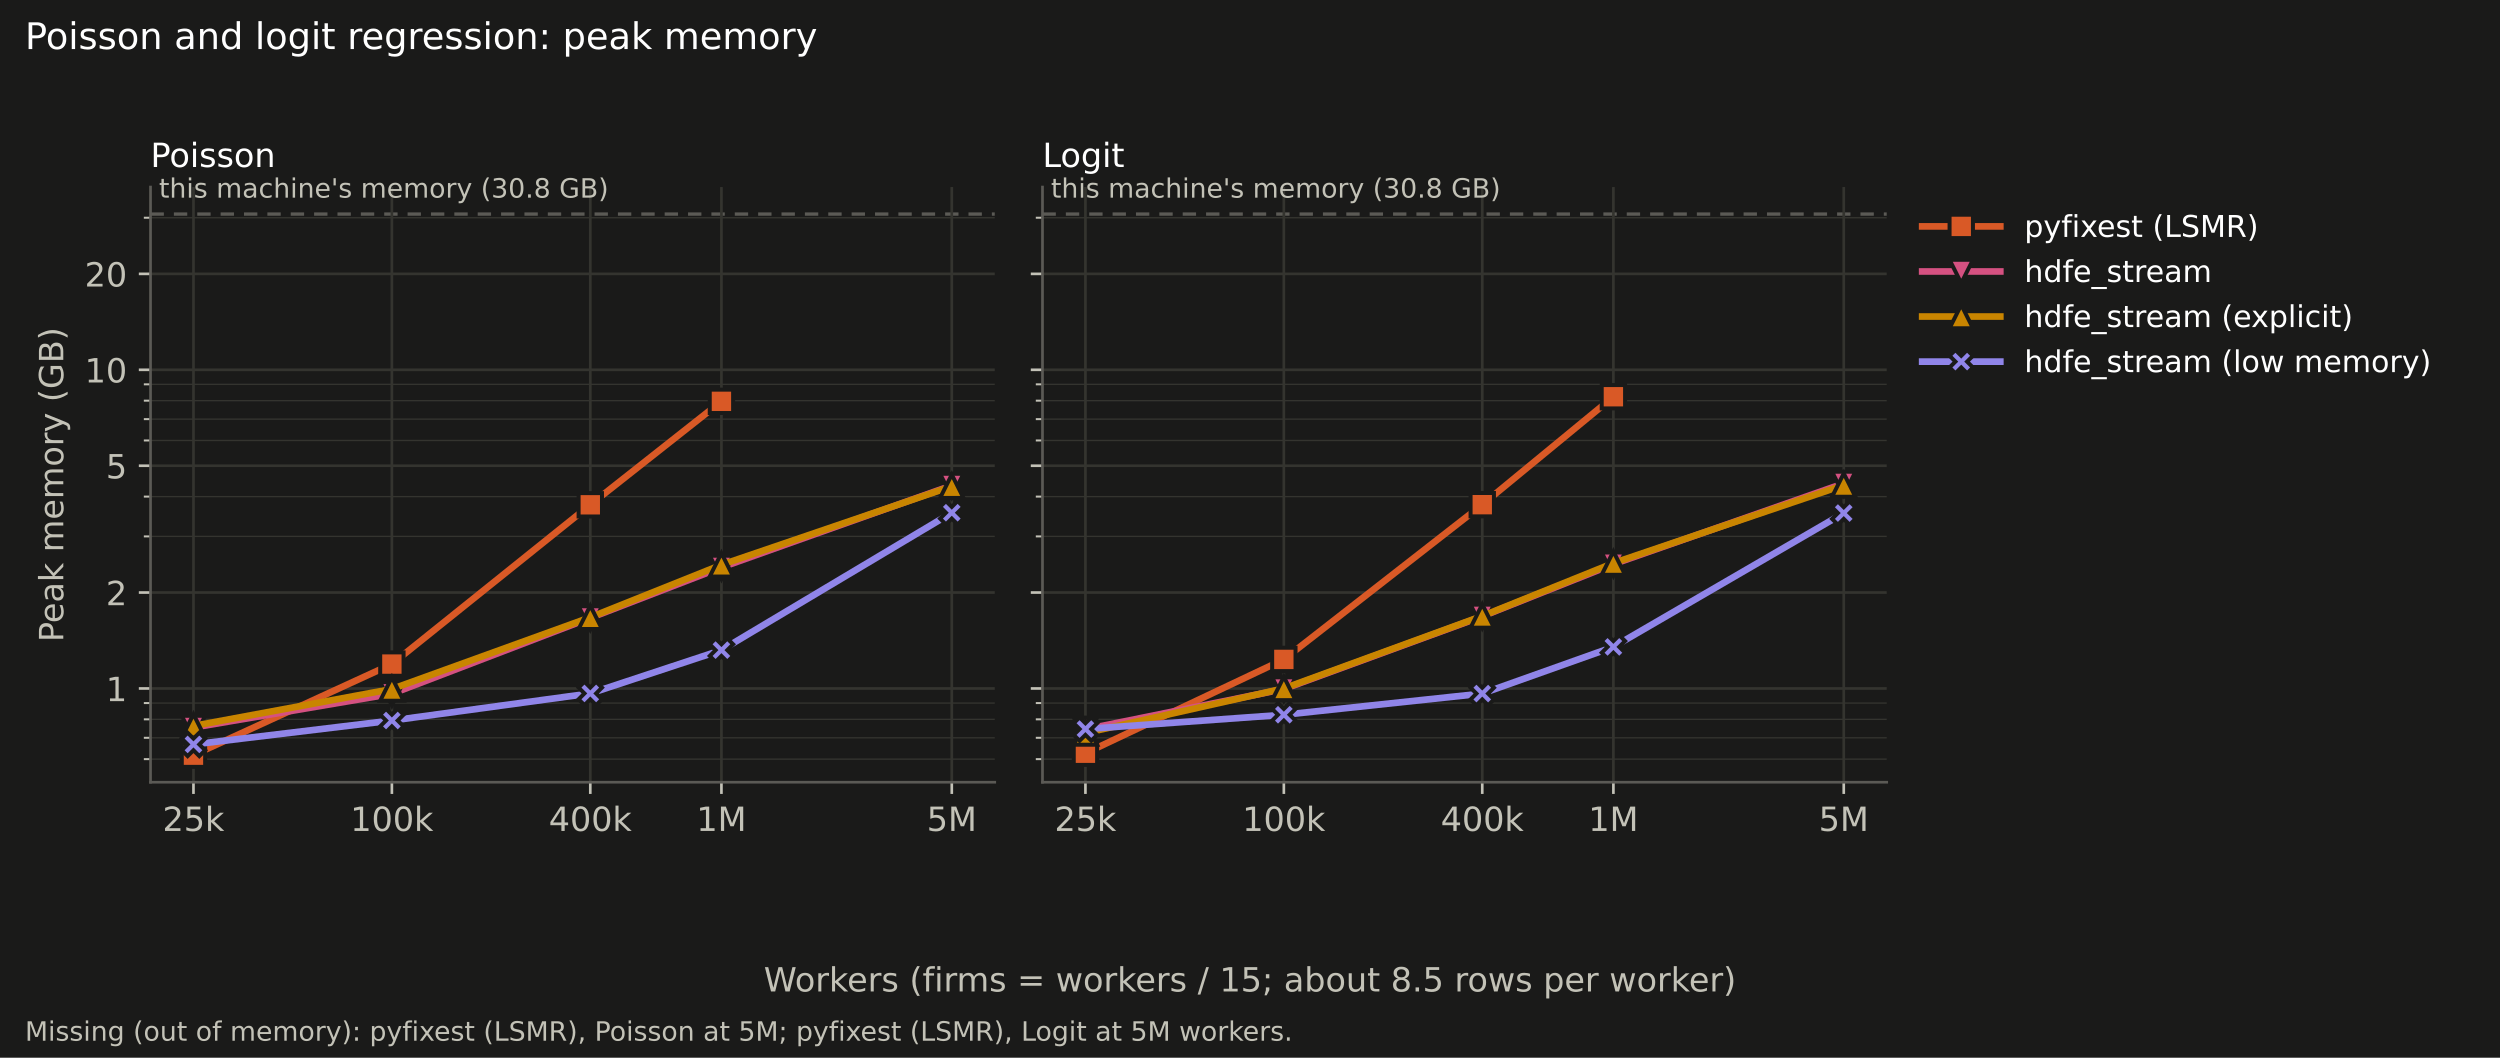
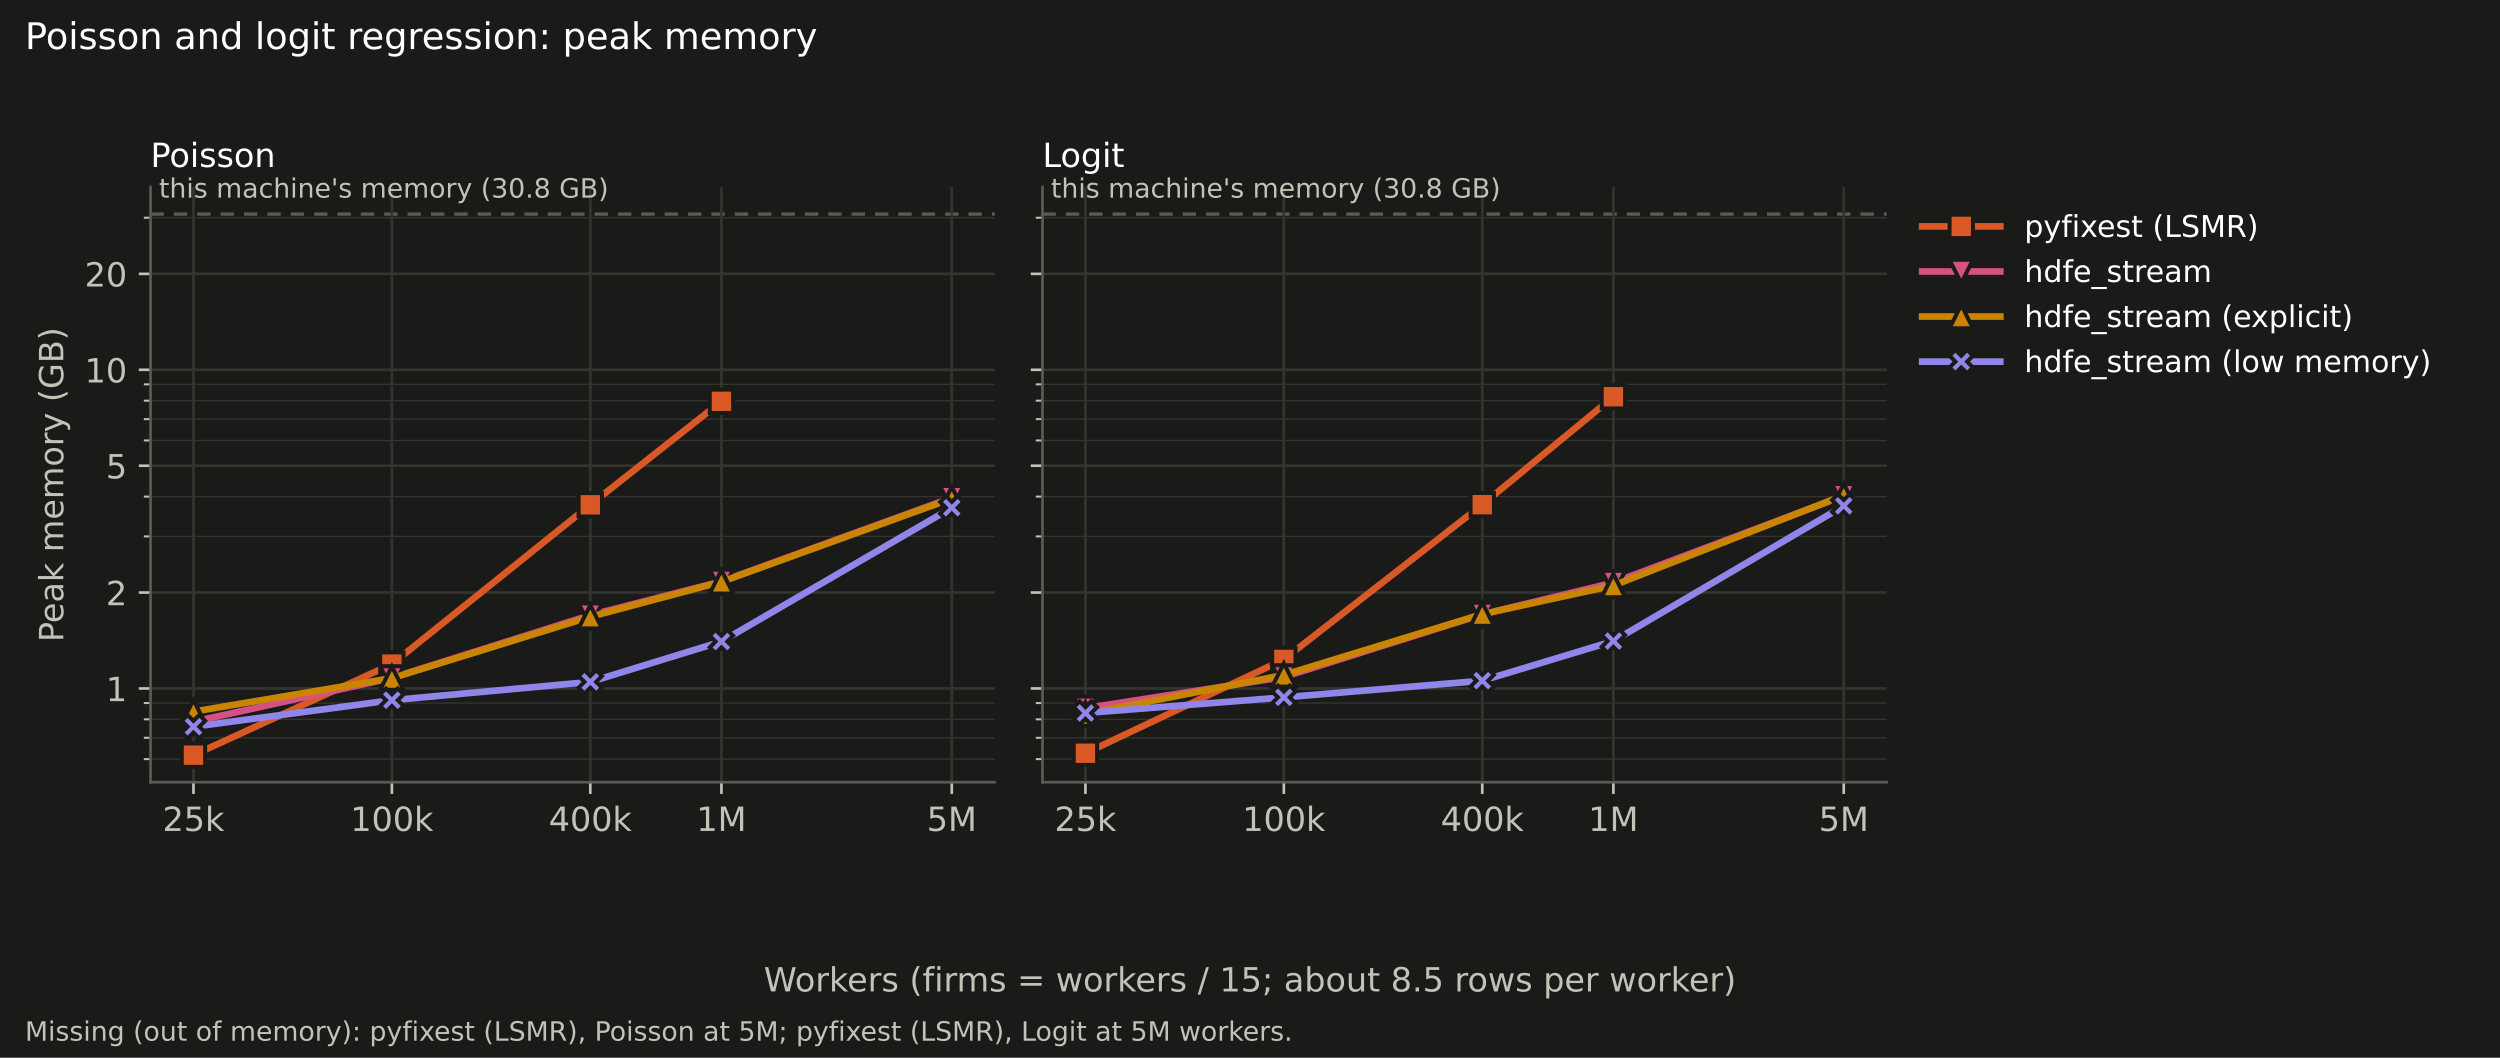
<svg xmlns="http://www.w3.org/2000/svg" xmlns:xlink="http://www.w3.org/1999/xlink" width="748.8pt" height="316.8pt" viewBox="0 0 748.8 316.8" version="1.1">
  <defs>
    <style type="text/css">*{stroke-linejoin: round; stroke-linecap: butt}</style>
  </defs>
  <g id="figure_1">
    <g id="patch_1">
      <path d="M 0 316.8  L 748.8 316.8  L 748.8 0  L 0 0  z " style="fill: #1a1a19" />
    </g>
    <g id="axes_1">
      <g id="patch_2">
        <path d="M 45.082 234.291  L 297.944 234.291  L 297.944 56.024  L 45.082 56.024  z " style="fill: #1a1a19" />
      </g>
      <g id="line2d_1">
        <path d="M 45.082 64.127  L 297.944 64.127  " clip-path="url(#p4ecc019760)" style="fill: none; stroke-dasharray: 4,3; stroke-dashoffset: 0; stroke: #5b5a55" />
      </g>
      <g id="matplotlib.axis_1">
        <g id="xtick_1">
          <g id="line2d_2">
            <path d="M 57.947 234.291  L 57.947 56.024  " clip-path="url(#p4ecc019760)" style="fill: none; stroke: #34342f; stroke-width: 0.8; stroke-linecap: square" />
          </g>
          <g id="line2d_3">
            <defs>
              <path id="m5e53d894cf" d="M 0 0  L 0 3.5  " style="stroke: #c3c2b7; stroke-width: 0.8" />
            </defs>
            <g>
              <use xlink:href="#m5e53d894cf" x="57.947" y="234.291" style="fill: #c3c2b7; stroke: #c3c2b7; stroke-width: 0.8" />
            </g>
          </g>
          <g id="text_1">
            <text style="font-size: 10px; font-family: 'DejaVu Sans', 'Bitstream Vera Sans', 'Computer Modern Sans Serif', 'Lucida Grande', 'Verdana', 'Geneva', 'Lucid', 'Arial', 'Helvetica', 'Avant Garde', sans-serif; text-anchor: middle; fill: #c3c2b7" x="57.947" y="248.89" transform="rotate(-0 57.94739 248.8897)">25k</text>
          </g>
        </g>
        <g id="xtick_2">
          <g id="line2d_4">
            <path d="M 117.376 234.291  L 117.376 56.024  " clip-path="url(#p4ecc019760)" style="fill: none; stroke: #34342f; stroke-width: 0.8; stroke-linecap: square" />
          </g>
          <g id="line2d_5">
            <g>
              <use xlink:href="#m5e53d894cf" x="117.376" y="234.291" style="fill: #c3c2b7; stroke: #c3c2b7; stroke-width: 0.8" />
            </g>
          </g>
          <g id="text_2">
            <text style="font-size: 10px; font-family: 'DejaVu Sans', 'Bitstream Vera Sans', 'Computer Modern Sans Serif', 'Lucida Grande', 'Verdana', 'Geneva', 'Lucid', 'Arial', 'Helvetica', 'Avant Garde', sans-serif; text-anchor: middle; fill: #c3c2b7" x="117.376" y="248.89" transform="rotate(-0 117.3758 248.8897)">100k</text>
          </g>
        </g>
        <g id="xtick_3">
          <g id="line2d_6">
            <path d="M 176.804 234.291  L 176.804 56.024  " clip-path="url(#p4ecc019760)" style="fill: none; stroke: #34342f; stroke-width: 0.8; stroke-linecap: square" />
          </g>
          <g id="line2d_7">
            <g>
              <use xlink:href="#m5e53d894cf" x="176.804" y="234.291" style="fill: #c3c2b7; stroke: #c3c2b7; stroke-width: 0.8" />
            </g>
          </g>
          <g id="text_3">
            <text style="font-size: 10px; font-family: 'DejaVu Sans', 'Bitstream Vera Sans', 'Computer Modern Sans Serif', 'Lucida Grande', 'Verdana', 'Geneva', 'Lucid', 'Arial', 'Helvetica', 'Avant Garde', sans-serif; text-anchor: middle; fill: #c3c2b7" x="176.804" y="248.89" transform="rotate(-0 176.8042 248.8897)">400k</text>
          </g>
        </g>
        <g id="xtick_4">
          <g id="line2d_8">
            <path d="M 216.084 234.291  L 216.084 56.024  " clip-path="url(#p4ecc019760)" style="fill: none; stroke: #34342f; stroke-width: 0.8; stroke-linecap: square" />
          </g>
          <g id="line2d_9">
            <g>
              <use xlink:href="#m5e53d894cf" x="216.084" y="234.291" style="fill: #c3c2b7; stroke: #c3c2b7; stroke-width: 0.8" />
            </g>
          </g>
          <g id="text_4">
            <text style="font-size: 10px; font-family: 'DejaVu Sans', 'Bitstream Vera Sans', 'Computer Modern Sans Serif', 'Lucida Grande', 'Verdana', 'Geneva', 'Lucid', 'Arial', 'Helvetica', 'Avant Garde', sans-serif; text-anchor: middle; fill: #c3c2b7" x="216.084" y="248.889" transform="rotate(-0 216.0842 248.889)">1M</text>
          </g>
        </g>
        <g id="xtick_5">
          <g id="line2d_10">
            <path d="M 285.078 234.291  L 285.078 56.024  " clip-path="url(#p4ecc019760)" style="fill: none; stroke: #34342f; stroke-width: 0.8; stroke-linecap: square" />
          </g>
          <g id="line2d_11">
            <g>
              <use xlink:href="#m5e53d894cf" x="285.078" y="234.291" style="fill: #c3c2b7; stroke: #c3c2b7; stroke-width: 0.8" />
            </g>
          </g>
          <g id="text_5">
            <text style="font-size: 10px; font-family: 'DejaVu Sans', 'Bitstream Vera Sans', 'Computer Modern Sans Serif', 'Lucida Grande', 'Verdana', 'Geneva', 'Lucid', 'Arial', 'Helvetica', 'Avant Garde', sans-serif; text-anchor: middle; fill: #c3c2b7" x="285.078" y="248.889" transform="rotate(-0 285.0785 248.889)">5M</text>
          </g>
        </g>
      </g>
      <g id="matplotlib.axis_2">
        <g id="ytick_1">
          <g id="line2d_12">
            <path d="M 45.082 206.205  L 297.944 206.205  " clip-path="url(#p4ecc019760)" style="fill: none; stroke: #34342f; stroke-width: 0.8; stroke-linecap: square" />
          </g>
          <g id="line2d_13">
            <defs>
              <path id="m9ad4db9a4c" d="M 0 0  L -3.5 0  " style="stroke: #c3c2b7; stroke-width: 0.8" />
            </defs>
            <g>
              <use xlink:href="#m9ad4db9a4c" x="45.082" y="206.205" style="fill: #c3c2b7; stroke: #c3c2b7; stroke-width: 0.8" />
            </g>
          </g>
          <g id="text_6">
            <text style="font-size: 10px; font-family: 'DejaVu Sans', 'Bitstream Vera Sans', 'Computer Modern Sans Serif', 'Lucida Grande', 'Verdana', 'Geneva', 'Lucid', 'Arial', 'Helvetica', 'Avant Garde', sans-serif; text-anchor: end; fill: #c3c2b7" x="38.082" y="210.004" transform="rotate(-0 38.08234 210.004)">1</text>
          </g>
        </g>
        <g id="ytick_2">
          <g id="line2d_14">
            <path d="M 45.082 177.473  L 297.944 177.473  " clip-path="url(#p4ecc019760)" style="fill: none; stroke: #34342f; stroke-width: 0.8; stroke-linecap: square" />
          </g>
          <g id="line2d_15">
            <g>
              <use xlink:href="#m9ad4db9a4c" x="45.082" y="177.473" style="fill: #c3c2b7; stroke: #c3c2b7; stroke-width: 0.8" />
            </g>
          </g>
          <g id="text_7">
            <text style="font-size: 10px; font-family: 'DejaVu Sans', 'Bitstream Vera Sans', 'Computer Modern Sans Serif', 'Lucida Grande', 'Verdana', 'Geneva', 'Lucid', 'Arial', 'Helvetica', 'Avant Garde', sans-serif; text-anchor: end; fill: #c3c2b7" x="38.082" y="181.271" transform="rotate(-0 38.08234 181.2715)">2</text>
          </g>
        </g>
        <g id="ytick_3">
          <g id="line2d_16">
            <path d="M 45.082 139.49  L 297.944 139.49  " clip-path="url(#p4ecc019760)" style="fill: none; stroke: #34342f; stroke-width: 0.8; stroke-linecap: square" />
          </g>
          <g id="line2d_17">
            <g>
              <use xlink:href="#m9ad4db9a4c" x="45.082" y="139.49" style="fill: #c3c2b7; stroke: #c3c2b7; stroke-width: 0.8" />
            </g>
          </g>
          <g id="text_8">
            <text style="font-size: 10px; font-family: 'DejaVu Sans', 'Bitstream Vera Sans', 'Computer Modern Sans Serif', 'Lucida Grande', 'Verdana', 'Geneva', 'Lucid', 'Arial', 'Helvetica', 'Avant Garde', sans-serif; text-anchor: end; fill: #c3c2b7" x="38.082" y="143.289" transform="rotate(-0 38.08234 143.2892)">5</text>
          </g>
        </g>
        <g id="ytick_4">
          <g id="line2d_18">
            <path d="M 45.082 110.758  L 297.944 110.758  " clip-path="url(#p4ecc019760)" style="fill: none; stroke: #34342f; stroke-width: 0.8; stroke-linecap: square" />
          </g>
          <g id="line2d_19">
            <g>
              <use xlink:href="#m9ad4db9a4c" x="45.082" y="110.758" style="fill: #c3c2b7; stroke: #c3c2b7; stroke-width: 0.8" />
            </g>
          </g>
          <g id="text_9">
            <text style="font-size: 10px; font-family: 'DejaVu Sans', 'Bitstream Vera Sans', 'Computer Modern Sans Serif', 'Lucida Grande', 'Verdana', 'Geneva', 'Lucid', 'Arial', 'Helvetica', 'Avant Garde', sans-serif; text-anchor: end; fill: #c3c2b7" x="38.082" y="114.557" transform="rotate(-0 38.08234 114.5567)">10</text>
          </g>
        </g>
        <g id="ytick_5">
          <g id="line2d_20">
            <path d="M 45.082 82.025  L 297.944 82.025  " clip-path="url(#p4ecc019760)" style="fill: none; stroke: #34342f; stroke-width: 0.8; stroke-linecap: square" />
          </g>
          <g id="line2d_21">
            <g>
              <use xlink:href="#m9ad4db9a4c" x="45.082" y="82.025" style="fill: #c3c2b7; stroke: #c3c2b7; stroke-width: 0.8" />
            </g>
          </g>
          <g id="text_10">
            <text style="font-size: 10px; font-family: 'DejaVu Sans', 'Bitstream Vera Sans', 'Computer Modern Sans Serif', 'Lucida Grande', 'Verdana', 'Geneva', 'Lucid', 'Arial', 'Helvetica', 'Avant Garde', sans-serif; text-anchor: end; fill: #c3c2b7" x="38.082" y="85.824" transform="rotate(-0 38.08234 85.82422)">20</text>
          </g>
        </g>
        <g id="ytick_6">
          <g id="line2d_22">
            <path d="M 45.082 227.38  L 297.944 227.38  " clip-path="url(#p4ecc019760)" style="fill: none; stroke: #34342f; stroke-width: 0.4; stroke-linecap: square" />
          </g>
          <g id="line2d_23">
            <defs>
              <path id="m36811fcc21" d="M 0 0  L -2 0  " style="stroke: #c3c2b7; stroke-width: 0.6" />
            </defs>
            <g>
              <use xlink:href="#m36811fcc21" x="45.082" y="227.38" style="fill: #c3c2b7; stroke: #c3c2b7; stroke-width: 0.6" />
            </g>
          </g>
        </g>
        <g id="ytick_7">
          <g id="line2d_24">
            <path d="M 45.082 220.99  L 297.944 220.99  " clip-path="url(#p4ecc019760)" style="fill: none; stroke: #34342f; stroke-width: 0.4; stroke-linecap: square" />
          </g>
          <g id="line2d_25">
            <g>
              <use xlink:href="#m36811fcc21" x="45.082" y="220.99" style="fill: #c3c2b7; stroke: #c3c2b7; stroke-width: 0.6" />
            </g>
          </g>
        </g>
        <g id="ytick_8">
          <g id="line2d_26">
            <path d="M 45.082 215.455  L 297.944 215.455  " clip-path="url(#p4ecc019760)" style="fill: none; stroke: #34342f; stroke-width: 0.4; stroke-linecap: square" />
          </g>
          <g id="line2d_27">
            <g>
              <use xlink:href="#m36811fcc21" x="45.082" y="215.455" style="fill: #c3c2b7; stroke: #c3c2b7; stroke-width: 0.6" />
            </g>
          </g>
        </g>
        <g id="ytick_9">
          <g id="line2d_28">
            <path d="M 45.082 210.573  L 297.944 210.573  " clip-path="url(#p4ecc019760)" style="fill: none; stroke: #34342f; stroke-width: 0.4; stroke-linecap: square" />
          </g>
          <g id="line2d_29">
            <g>
              <use xlink:href="#m36811fcc21" x="45.082" y="210.573" style="fill: #c3c2b7; stroke: #c3c2b7; stroke-width: 0.6" />
            </g>
          </g>
        </g>
        <g id="ytick_10">
          <g id="line2d_30">
            <path d="M 45.082 160.665  L 297.944 160.665  " clip-path="url(#p4ecc019760)" style="fill: none; stroke: #34342f; stroke-width: 0.4; stroke-linecap: square" />
          </g>
          <g id="line2d_31">
            <g>
              <use xlink:href="#m36811fcc21" x="45.082" y="160.665" style="fill: #c3c2b7; stroke: #c3c2b7; stroke-width: 0.6" />
            </g>
          </g>
        </g>
        <g id="ytick_11">
          <g id="line2d_32">
            <path d="M 45.082 148.74  L 297.944 148.74  " clip-path="url(#p4ecc019760)" style="fill: none; stroke: #34342f; stroke-width: 0.4; stroke-linecap: square" />
          </g>
          <g id="line2d_33">
            <g>
              <use xlink:href="#m36811fcc21" x="45.082" y="148.74" style="fill: #c3c2b7; stroke: #c3c2b7; stroke-width: 0.6" />
            </g>
          </g>
        </g>
        <g id="ytick_12">
          <g id="line2d_34">
            <path d="M 45.082 131.933  L 297.944 131.933  " clip-path="url(#p4ecc019760)" style="fill: none; stroke: #34342f; stroke-width: 0.4; stroke-linecap: square" />
          </g>
          <g id="line2d_35">
            <g>
              <use xlink:href="#m36811fcc21" x="45.082" y="131.933" style="fill: #c3c2b7; stroke: #c3c2b7; stroke-width: 0.6" />
            </g>
          </g>
        </g>
        <g id="ytick_13">
          <g id="line2d_36">
            <path d="M 45.082 125.543  L 297.944 125.543  " clip-path="url(#p4ecc019760)" style="fill: none; stroke: #34342f; stroke-width: 0.4; stroke-linecap: square" />
          </g>
          <g id="line2d_37">
            <g>
              <use xlink:href="#m36811fcc21" x="45.082" y="125.543" style="fill: #c3c2b7; stroke: #c3c2b7; stroke-width: 0.6" />
            </g>
          </g>
        </g>
        <g id="ytick_14">
          <g id="line2d_38">
            <path d="M 45.082 120.008  L 297.944 120.008  " clip-path="url(#p4ecc019760)" style="fill: none; stroke: #34342f; stroke-width: 0.4; stroke-linecap: square" />
          </g>
          <g id="line2d_39">
            <g>
              <use xlink:href="#m36811fcc21" x="45.082" y="120.008" style="fill: #c3c2b7; stroke: #c3c2b7; stroke-width: 0.6" />
            </g>
          </g>
        </g>
        <g id="ytick_15">
          <g id="line2d_40">
            <path d="M 45.082 115.125  L 297.944 115.125  " clip-path="url(#p4ecc019760)" style="fill: none; stroke: #34342f; stroke-width: 0.4; stroke-linecap: square" />
          </g>
          <g id="line2d_41">
            <g>
              <use xlink:href="#m36811fcc21" x="45.082" y="115.125" style="fill: #c3c2b7; stroke: #c3c2b7; stroke-width: 0.6" />
            </g>
          </g>
        </g>
        <g id="ytick_16">
          <g id="line2d_42">
            <path d="M 45.082 65.218  L 297.944 65.218  " clip-path="url(#p4ecc019760)" style="fill: none; stroke: #34342f; stroke-width: 0.4; stroke-linecap: square" />
          </g>
          <g id="line2d_43">
            <g>
              <use xlink:href="#m36811fcc21" x="45.082" y="65.218" style="fill: #c3c2b7; stroke: #c3c2b7; stroke-width: 0.6" />
            </g>
          </g>
        </g>
        <g id="text_11">
          <text style="font-size: 10px; font-family: 'DejaVu Sans', 'Bitstream Vera Sans', 'Computer Modern Sans Serif', 'Lucida Grande', 'Verdana', 'Geneva', 'Lucid', 'Arial', 'Helvetica', 'Avant Garde', sans-serif; text-anchor: middle; fill: #c3c2b7" x="18.955" y="145.158" transform="rotate(-90 18.955 145.1577)">Peak memory (GB)</text>
        </g>
      </g>
      <g id="patch_3">
        <path d="M 45.082 234.291  L 45.082 56.024  " style="fill: none; stroke: #5b5a55; stroke-width: 0.8; stroke-linejoin: miter; stroke-linecap: square" />
      </g>
      <g id="patch_4">
        <path d="M 45.082 234.291  L 297.944 234.291  " style="fill: none; stroke: #5b5a55; stroke-width: 0.8; stroke-linejoin: miter; stroke-linecap: square" />
      </g>
      <g id="line2d_44">
        <path d="M 57.947 226.188  L 117.376 198.904  L 176.804 151.198  L 216.084 120.208  " clip-path="url(#p4ecc019760)" style="fill: none; stroke: #d95926; stroke-width: 2; stroke-linecap: square" />
        <defs>
          <path id="m72b074f4e4" d="M -3.5 3.5  L 3.5 3.5  L 3.5 -3.5  L -3.5 -3.5  z " style="stroke: #1a1a19; stroke-width: 1.2; stroke-linejoin: miter" />
        </defs>
        <g clip-path="url(#p4ecc019760)">
          <use xlink:href="#m72b074f4e4" x="57.947" y="226.188" style="fill: #d95926; stroke: #1a1a19; stroke-width: 1.2; stroke-linejoin: miter" />
          <use xlink:href="#m72b074f4e4" x="117.376" y="198.904" style="fill: #d95926; stroke: #1a1a19; stroke-width: 1.2; stroke-linejoin: miter" />
          <use xlink:href="#m72b074f4e4" x="176.804" y="151.198" style="fill: #d95926; stroke: #1a1a19; stroke-width: 1.2; stroke-linejoin: miter" />
          <use xlink:href="#m72b074f4e4" x="216.084" y="120.208" style="fill: #d95926; stroke: #1a1a19; stroke-width: 1.2; stroke-linejoin: miter" />
        </g>
      </g>
      <g id="line2d_45">
-         <path d="M 57.947 217.904  L 117.376 207.815  L 176.804 185.084  L 216.084 169.948  L 285.078 145.408  " clip-path="url(#p4ecc019760)" style="fill: none; stroke: #d55181; stroke-width: 2; stroke-linecap: square" />
+         <path d="M 57.947 216.15  L 117.376 203.049  L 176.804 184.244  L 216.084 174.137  L 285.078 149.068  " clip-path="url(#p4ecc019760)" style="fill: none; stroke: #d55181; stroke-width: 2; stroke-linecap: square" />
        <defs>
          <path id="mc97f44e263" d="M -0 3.5  L 3.5 -3.5  L -3.5 -3.5  z " style="stroke: #1a1a19; stroke-width: 1.2; stroke-linejoin: miter" />
        </defs>
        <g clip-path="url(#p4ecc019760)">
-           <use xlink:href="#mc97f44e263" x="57.947" y="217.904" style="fill: #d55181; stroke: #1a1a19; stroke-width: 1.2; stroke-linejoin: miter" />
-           <use xlink:href="#mc97f44e263" x="117.376" y="207.815" style="fill: #d55181; stroke: #1a1a19; stroke-width: 1.2; stroke-linejoin: miter" />
-           <use xlink:href="#mc97f44e263" x="176.804" y="185.084" style="fill: #d55181; stroke: #1a1a19; stroke-width: 1.2; stroke-linejoin: miter" />
-           <use xlink:href="#mc97f44e263" x="216.084" y="169.948" style="fill: #d55181; stroke: #1a1a19; stroke-width: 1.2; stroke-linejoin: miter" />
-           <use xlink:href="#mc97f44e263" x="285.078" y="145.408" style="fill: #d55181; stroke: #1a1a19; stroke-width: 1.2; stroke-linejoin: miter" />
+           <use xlink:href="#mc97f44e263" x="57.947" y="216.15" style="fill: #d55181; stroke: #1a1a19; stroke-width: 1.2; stroke-linejoin: miter" />
+           <use xlink:href="#mc97f44e263" x="117.376" y="203.049" style="fill: #d55181; stroke: #1a1a19; stroke-width: 1.2; stroke-linejoin: miter" />
+           <use xlink:href="#mc97f44e263" x="176.804" y="184.244" style="fill: #d55181; stroke: #1a1a19; stroke-width: 1.2; stroke-linejoin: miter" />
+           <use xlink:href="#mc97f44e263" x="216.084" y="174.137" style="fill: #d55181; stroke: #1a1a19; stroke-width: 1.2; stroke-linejoin: miter" />
+           <use xlink:href="#mc97f44e263" x="285.078" y="149.068" style="fill: #d55181; stroke: #1a1a19; stroke-width: 1.2; stroke-linejoin: miter" />
        </g>
      </g>
      <g id="line2d_46">
-         <path d="M 57.947 217.429  L 117.376 206.384  L 176.804 184.908  L 216.084 169.177  L 285.078 145.652  " clip-path="url(#p4ecc019760)" style="fill: none; stroke: #c98500; stroke-width: 2; stroke-linecap: square" />
+         <path d="M 57.947 213.142  L 117.376 203.119  L 176.804 184.727  L 216.084 174.267  L 285.078 149.326  " clip-path="url(#p4ecc019760)" style="fill: none; stroke: #c98500; stroke-width: 2; stroke-linecap: square" />
        <defs>
          <path id="m5706476258" d="M 0 -3.5  L -3.5 3.5  L 3.5 3.5  z " style="stroke: #1a1a19; stroke-width: 1.2; stroke-linejoin: miter" />
        </defs>
        <g clip-path="url(#p4ecc019760)">
-           <use xlink:href="#m5706476258" x="57.947" y="217.429" style="fill: #c98500; stroke: #1a1a19; stroke-width: 1.2; stroke-linejoin: miter" />
-           <use xlink:href="#m5706476258" x="117.376" y="206.384" style="fill: #c98500; stroke: #1a1a19; stroke-width: 1.2; stroke-linejoin: miter" />
-           <use xlink:href="#m5706476258" x="176.804" y="184.908" style="fill: #c98500; stroke: #1a1a19; stroke-width: 1.2; stroke-linejoin: miter" />
-           <use xlink:href="#m5706476258" x="216.084" y="169.177" style="fill: #c98500; stroke: #1a1a19; stroke-width: 1.2; stroke-linejoin: miter" />
-           <use xlink:href="#m5706476258" x="285.078" y="145.652" style="fill: #c98500; stroke: #1a1a19; stroke-width: 1.2; stroke-linejoin: miter" />
+           <use xlink:href="#m5706476258" x="57.947" y="213.142" style="fill: #c98500; stroke: #1a1a19; stroke-width: 1.2; stroke-linejoin: miter" />
+           <use xlink:href="#m5706476258" x="117.376" y="203.119" style="fill: #c98500; stroke: #1a1a19; stroke-width: 1.2; stroke-linejoin: miter" />
+           <use xlink:href="#m5706476258" x="176.804" y="184.727" style="fill: #c98500; stroke: #1a1a19; stroke-width: 1.2; stroke-linejoin: miter" />
+           <use xlink:href="#m5706476258" x="216.084" y="174.267" style="fill: #c98500; stroke: #1a1a19; stroke-width: 1.2; stroke-linejoin: miter" />
+           <use xlink:href="#m5706476258" x="285.078" y="149.326" style="fill: #c98500; stroke: #1a1a19; stroke-width: 1.2; stroke-linejoin: miter" />
        </g>
      </g>
      <g id="line2d_47">
-         <path d="M 57.947 222.967  L 117.376 215.809  L 176.804 207.699  L 216.084 194.725  L 285.078 153.574  " clip-path="url(#p4ecc019760)" style="fill: none; stroke: #9085e9; stroke-width: 2; stroke-linecap: square" />
+         <path d="M 57.947 217.663  L 117.376 209.716  L 176.804 204.238  L 216.084 192.157  L 285.078 152.075  " clip-path="url(#p4ecc019760)" style="fill: none; stroke: #9085e9; stroke-width: 2; stroke-linecap: square" />
        <defs>
          <path id="mdfb906f3f3" d="M -1.75 3.5  L 0 1.75  L 1.75 3.5  L 3.5 1.75  L 1.75 0  L 3.5 -1.75  L 1.75 -3.5  L 0 -1.75  L -1.75 -3.5  L -3.5 -1.75  L -1.75 0  L -3.5 1.75  z " style="stroke: #1a1a19; stroke-width: 1.2; stroke-linejoin: miter" />
        </defs>
        <g clip-path="url(#p4ecc019760)">
-           <use xlink:href="#mdfb906f3f3" x="57.947" y="222.967" style="fill: #9085e9; stroke: #1a1a19; stroke-width: 1.2; stroke-linejoin: miter" />
-           <use xlink:href="#mdfb906f3f3" x="117.376" y="215.809" style="fill: #9085e9; stroke: #1a1a19; stroke-width: 1.2; stroke-linejoin: miter" />
-           <use xlink:href="#mdfb906f3f3" x="176.804" y="207.699" style="fill: #9085e9; stroke: #1a1a19; stroke-width: 1.2; stroke-linejoin: miter" />
-           <use xlink:href="#mdfb906f3f3" x="216.084" y="194.725" style="fill: #9085e9; stroke: #1a1a19; stroke-width: 1.2; stroke-linejoin: miter" />
-           <use xlink:href="#mdfb906f3f3" x="285.078" y="153.574" style="fill: #9085e9; stroke: #1a1a19; stroke-width: 1.2; stroke-linejoin: miter" />
+           <use xlink:href="#mdfb906f3f3" x="57.947" y="217.663" style="fill: #9085e9; stroke: #1a1a19; stroke-width: 1.2; stroke-linejoin: miter" />
+           <use xlink:href="#mdfb906f3f3" x="117.376" y="209.716" style="fill: #9085e9; stroke: #1a1a19; stroke-width: 1.2; stroke-linejoin: miter" />
+           <use xlink:href="#mdfb906f3f3" x="176.804" y="204.238" style="fill: #9085e9; stroke: #1a1a19; stroke-width: 1.2; stroke-linejoin: miter" />
+           <use xlink:href="#mdfb906f3f3" x="216.084" y="192.157" style="fill: #9085e9; stroke: #1a1a19; stroke-width: 1.2; stroke-linejoin: miter" />
+           <use xlink:href="#mdfb906f3f3" x="285.078" y="152.075" style="fill: #9085e9; stroke: #1a1a19; stroke-width: 1.2; stroke-linejoin: miter" />
        </g>
      </g>
      <g id="text_12">
        <text style="font-size: 8px; font-family: 'DejaVu Sans', 'Bitstream Vera Sans', 'Computer Modern Sans Serif', 'Lucida Grande', 'Verdana', 'Geneva', 'Lucid', 'Arial', 'Helvetica', 'Avant Garde', sans-serif; text-anchor: start; fill: #c3c2b7" x="47.611" y="59.205" transform="rotate(-0 47.61095 59.20519)">this machine's memory (30.8 GB)</text>
      </g>
      <g id="text_13">
        <text style="font-size: 10px; font-family: 'DejaVu Sans', 'Bitstream Vera Sans', 'Computer Modern Sans Serif', 'Lucida Grande', 'Verdana', 'Geneva', 'Lucid', 'Arial', 'Helvetica', 'Avant Garde', sans-serif; text-anchor: start; fill: #ffffff" x="45.082" y="50.024" transform="rotate(-0 45.08234 50.024)">Poisson</text>
      </g>
    </g>
    <g id="axes_2">
      <g id="patch_5">
        <path d="M 312.244 234.291  L 565.105 234.291  L 565.105 56.024  L 312.244 56.024  z " style="fill: #1a1a19" />
      </g>
      <g id="line2d_48">
        <path d="M 312.244 64.127  L 565.105 64.127  " clip-path="url(#p1b6bb79a18)" style="fill: none; stroke-dasharray: 4,3; stroke-dashoffset: 0; stroke: #5b5a55" />
      </g>
      <g id="matplotlib.axis_3">
        <g id="xtick_6">
          <g id="line2d_49">
            <path d="M 325.109 234.291  L 325.109 56.024  " clip-path="url(#p1b6bb79a18)" style="fill: none; stroke: #34342f; stroke-width: 0.8; stroke-linecap: square" />
          </g>
          <g id="line2d_50">
            <g>
              <use xlink:href="#m5e53d894cf" x="325.109" y="234.291" style="fill: #c3c2b7; stroke: #c3c2b7; stroke-width: 0.8" />
            </g>
          </g>
          <g id="text_14">
            <text style="font-size: 10px; font-family: 'DejaVu Sans', 'Bitstream Vera Sans', 'Computer Modern Sans Serif', 'Lucida Grande', 'Verdana', 'Geneva', 'Lucid', 'Arial', 'Helvetica', 'Avant Garde', sans-serif; text-anchor: middle; fill: #c3c2b7" x="325.109" y="248.89" transform="rotate(-0 325.1086 248.8897)">25k</text>
          </g>
        </g>
        <g id="xtick_7">
          <g id="line2d_51">
            <path d="M 384.537 234.291  L 384.537 56.024  " clip-path="url(#p1b6bb79a18)" style="fill: none; stroke: #34342f; stroke-width: 0.8; stroke-linecap: square" />
          </g>
          <g id="line2d_52">
            <g>
              <use xlink:href="#m5e53d894cf" x="384.537" y="234.291" style="fill: #c3c2b7; stroke: #c3c2b7; stroke-width: 0.8" />
            </g>
          </g>
          <g id="text_15">
            <text style="font-size: 10px; font-family: 'DejaVu Sans', 'Bitstream Vera Sans', 'Computer Modern Sans Serif', 'Lucida Grande', 'Verdana', 'Geneva', 'Lucid', 'Arial', 'Helvetica', 'Avant Garde', sans-serif; text-anchor: middle; fill: #c3c2b7" x="384.537" y="248.89" transform="rotate(-0 384.537 248.8897)">100k</text>
          </g>
        </g>
        <g id="xtick_8">
          <g id="line2d_53">
            <path d="M 443.965 234.291  L 443.965 56.024  " clip-path="url(#p1b6bb79a18)" style="fill: none; stroke: #34342f; stroke-width: 0.8; stroke-linecap: square" />
          </g>
          <g id="line2d_54">
            <g>
              <use xlink:href="#m5e53d894cf" x="443.965" y="234.291" style="fill: #c3c2b7; stroke: #c3c2b7; stroke-width: 0.8" />
            </g>
          </g>
          <g id="text_16">
            <text style="font-size: 10px; font-family: 'DejaVu Sans', 'Bitstream Vera Sans', 'Computer Modern Sans Serif', 'Lucida Grande', 'Verdana', 'Geneva', 'Lucid', 'Arial', 'Helvetica', 'Avant Garde', sans-serif; text-anchor: middle; fill: #c3c2b7" x="443.965" y="248.89" transform="rotate(-0 443.9654 248.8897)">400k</text>
          </g>
        </g>
        <g id="xtick_9">
          <g id="line2d_55">
            <path d="M 483.245 234.291  L 483.245 56.024  " clip-path="url(#p1b6bb79a18)" style="fill: none; stroke: #34342f; stroke-width: 0.8; stroke-linecap: square" />
          </g>
          <g id="line2d_56">
            <g>
              <use xlink:href="#m5e53d894cf" x="483.245" y="234.291" style="fill: #c3c2b7; stroke: #c3c2b7; stroke-width: 0.8" />
            </g>
          </g>
          <g id="text_17">
            <text style="font-size: 10px; font-family: 'DejaVu Sans', 'Bitstream Vera Sans', 'Computer Modern Sans Serif', 'Lucida Grande', 'Verdana', 'Geneva', 'Lucid', 'Arial', 'Helvetica', 'Avant Garde', sans-serif; text-anchor: middle; fill: #c3c2b7" x="483.245" y="248.889" transform="rotate(-0 483.2454 248.889)">1M</text>
          </g>
        </g>
        <g id="xtick_10">
          <g id="line2d_57">
            <path d="M 552.24 234.291  L 552.24 56.024  " clip-path="url(#p1b6bb79a18)" style="fill: none; stroke: #34342f; stroke-width: 0.8; stroke-linecap: square" />
          </g>
          <g id="line2d_58">
            <g>
              <use xlink:href="#m5e53d894cf" x="552.24" y="234.291" style="fill: #c3c2b7; stroke: #c3c2b7; stroke-width: 0.8" />
            </g>
          </g>
          <g id="text_18">
            <text style="font-size: 10px; font-family: 'DejaVu Sans', 'Bitstream Vera Sans', 'Computer Modern Sans Serif', 'Lucida Grande', 'Verdana', 'Geneva', 'Lucid', 'Arial', 'Helvetica', 'Avant Garde', sans-serif; text-anchor: middle; fill: #c3c2b7" x="552.24" y="248.889" transform="rotate(-0 552.2396 248.889)">5M</text>
          </g>
        </g>
      </g>
      <g id="matplotlib.axis_4">
        <g id="ytick_17">
          <g id="line2d_59">
            <path d="M 312.244 206.205  L 565.105 206.205  " clip-path="url(#p1b6bb79a18)" style="fill: none; stroke: #34342f; stroke-width: 0.8; stroke-linecap: square" />
          </g>
          <g id="line2d_60">
            <g>
              <use xlink:href="#m9ad4db9a4c" x="312.244" y="206.205" style="fill: #c3c2b7; stroke: #c3c2b7; stroke-width: 0.8" />
            </g>
          </g>
        </g>
        <g id="ytick_18">
          <g id="line2d_61">
            <path d="M 312.244 177.473  L 565.105 177.473  " clip-path="url(#p1b6bb79a18)" style="fill: none; stroke: #34342f; stroke-width: 0.8; stroke-linecap: square" />
          </g>
          <g id="line2d_62">
            <g>
              <use xlink:href="#m9ad4db9a4c" x="312.244" y="177.473" style="fill: #c3c2b7; stroke: #c3c2b7; stroke-width: 0.8" />
            </g>
          </g>
        </g>
        <g id="ytick_19">
          <g id="line2d_63">
            <path d="M 312.244 139.49  L 565.105 139.49  " clip-path="url(#p1b6bb79a18)" style="fill: none; stroke: #34342f; stroke-width: 0.8; stroke-linecap: square" />
          </g>
          <g id="line2d_64">
            <g>
              <use xlink:href="#m9ad4db9a4c" x="312.244" y="139.49" style="fill: #c3c2b7; stroke: #c3c2b7; stroke-width: 0.8" />
            </g>
          </g>
        </g>
        <g id="ytick_20">
          <g id="line2d_65">
            <path d="M 312.244 110.758  L 565.105 110.758  " clip-path="url(#p1b6bb79a18)" style="fill: none; stroke: #34342f; stroke-width: 0.8; stroke-linecap: square" />
          </g>
          <g id="line2d_66">
            <g>
              <use xlink:href="#m9ad4db9a4c" x="312.244" y="110.758" style="fill: #c3c2b7; stroke: #c3c2b7; stroke-width: 0.8" />
            </g>
          </g>
        </g>
        <g id="ytick_21">
          <g id="line2d_67">
            <path d="M 312.244 82.025  L 565.105 82.025  " clip-path="url(#p1b6bb79a18)" style="fill: none; stroke: #34342f; stroke-width: 0.8; stroke-linecap: square" />
          </g>
          <g id="line2d_68">
            <g>
              <use xlink:href="#m9ad4db9a4c" x="312.244" y="82.025" style="fill: #c3c2b7; stroke: #c3c2b7; stroke-width: 0.8" />
            </g>
          </g>
        </g>
        <g id="ytick_22">
          <g id="line2d_69">
            <path d="M 312.244 227.38  L 565.105 227.38  " clip-path="url(#p1b6bb79a18)" style="fill: none; stroke: #34342f; stroke-width: 0.4; stroke-linecap: square" />
          </g>
          <g id="line2d_70">
            <g>
              <use xlink:href="#m36811fcc21" x="312.244" y="227.38" style="fill: #c3c2b7; stroke: #c3c2b7; stroke-width: 0.6" />
            </g>
          </g>
        </g>
        <g id="ytick_23">
          <g id="line2d_71">
            <path d="M 312.244 220.99  L 565.105 220.99  " clip-path="url(#p1b6bb79a18)" style="fill: none; stroke: #34342f; stroke-width: 0.4; stroke-linecap: square" />
          </g>
          <g id="line2d_72">
            <g>
              <use xlink:href="#m36811fcc21" x="312.244" y="220.99" style="fill: #c3c2b7; stroke: #c3c2b7; stroke-width: 0.6" />
            </g>
          </g>
        </g>
        <g id="ytick_24">
          <g id="line2d_73">
            <path d="M 312.244 215.455  L 565.105 215.455  " clip-path="url(#p1b6bb79a18)" style="fill: none; stroke: #34342f; stroke-width: 0.4; stroke-linecap: square" />
          </g>
          <g id="line2d_74">
            <g>
              <use xlink:href="#m36811fcc21" x="312.244" y="215.455" style="fill: #c3c2b7; stroke: #c3c2b7; stroke-width: 0.6" />
            </g>
          </g>
        </g>
        <g id="ytick_25">
          <g id="line2d_75">
            <path d="M 312.244 210.573  L 565.105 210.573  " clip-path="url(#p1b6bb79a18)" style="fill: none; stroke: #34342f; stroke-width: 0.4; stroke-linecap: square" />
          </g>
          <g id="line2d_76">
            <g>
              <use xlink:href="#m36811fcc21" x="312.244" y="210.573" style="fill: #c3c2b7; stroke: #c3c2b7; stroke-width: 0.6" />
            </g>
          </g>
        </g>
        <g id="ytick_26">
          <g id="line2d_77">
            <path d="M 312.244 160.665  L 565.105 160.665  " clip-path="url(#p1b6bb79a18)" style="fill: none; stroke: #34342f; stroke-width: 0.4; stroke-linecap: square" />
          </g>
          <g id="line2d_78">
            <g>
              <use xlink:href="#m36811fcc21" x="312.244" y="160.665" style="fill: #c3c2b7; stroke: #c3c2b7; stroke-width: 0.6" />
            </g>
          </g>
        </g>
        <g id="ytick_27">
          <g id="line2d_79">
            <path d="M 312.244 148.74  L 565.105 148.74  " clip-path="url(#p1b6bb79a18)" style="fill: none; stroke: #34342f; stroke-width: 0.4; stroke-linecap: square" />
          </g>
          <g id="line2d_80">
            <g>
              <use xlink:href="#m36811fcc21" x="312.244" y="148.74" style="fill: #c3c2b7; stroke: #c3c2b7; stroke-width: 0.6" />
            </g>
          </g>
        </g>
        <g id="ytick_28">
          <g id="line2d_81">
            <path d="M 312.244 131.933  L 565.105 131.933  " clip-path="url(#p1b6bb79a18)" style="fill: none; stroke: #34342f; stroke-width: 0.4; stroke-linecap: square" />
          </g>
          <g id="line2d_82">
            <g>
              <use xlink:href="#m36811fcc21" x="312.244" y="131.933" style="fill: #c3c2b7; stroke: #c3c2b7; stroke-width: 0.6" />
            </g>
          </g>
        </g>
        <g id="ytick_29">
          <g id="line2d_83">
            <path d="M 312.244 125.543  L 565.105 125.543  " clip-path="url(#p1b6bb79a18)" style="fill: none; stroke: #34342f; stroke-width: 0.4; stroke-linecap: square" />
          </g>
          <g id="line2d_84">
            <g>
              <use xlink:href="#m36811fcc21" x="312.244" y="125.543" style="fill: #c3c2b7; stroke: #c3c2b7; stroke-width: 0.6" />
            </g>
          </g>
        </g>
        <g id="ytick_30">
          <g id="line2d_85">
            <path d="M 312.244 120.008  L 565.105 120.008  " clip-path="url(#p1b6bb79a18)" style="fill: none; stroke: #34342f; stroke-width: 0.4; stroke-linecap: square" />
          </g>
          <g id="line2d_86">
            <g>
              <use xlink:href="#m36811fcc21" x="312.244" y="120.008" style="fill: #c3c2b7; stroke: #c3c2b7; stroke-width: 0.6" />
            </g>
          </g>
        </g>
        <g id="ytick_31">
          <g id="line2d_87">
            <path d="M 312.244 115.125  L 565.105 115.125  " clip-path="url(#p1b6bb79a18)" style="fill: none; stroke: #34342f; stroke-width: 0.4; stroke-linecap: square" />
          </g>
          <g id="line2d_88">
            <g>
              <use xlink:href="#m36811fcc21" x="312.244" y="115.125" style="fill: #c3c2b7; stroke: #c3c2b7; stroke-width: 0.6" />
            </g>
          </g>
        </g>
        <g id="ytick_32">
          <g id="line2d_89">
            <path d="M 312.244 65.218  L 565.105 65.218  " clip-path="url(#p1b6bb79a18)" style="fill: none; stroke: #34342f; stroke-width: 0.4; stroke-linecap: square" />
          </g>
          <g id="line2d_90">
            <g>
              <use xlink:href="#m36811fcc21" x="312.244" y="65.218" style="fill: #c3c2b7; stroke: #c3c2b7; stroke-width: 0.6" />
            </g>
          </g>
        </g>
      </g>
      <g id="patch_6">
        <path d="M 312.244 234.291  L 312.244 56.024  " style="fill: none; stroke: #5b5a55; stroke-width: 0.8; stroke-linejoin: miter; stroke-linecap: square" />
      </g>
      <g id="patch_7">
        <path d="M 312.244 234.291  L 565.105 234.291  " style="fill: none; stroke: #5b5a55; stroke-width: 0.8; stroke-linejoin: miter; stroke-linecap: square" />
      </g>
      <g id="line2d_91">
        <path d="M 325.109 225.608  L 384.537 197.506  L 443.965 151.16  L 483.245 118.83  " clip-path="url(#p1b6bb79a18)" style="fill: none; stroke: #d95926; stroke-width: 2; stroke-linecap: square" />
        <g clip-path="url(#p1b6bb79a18)">
          <use xlink:href="#m72b074f4e4" x="325.109" y="225.608" style="fill: #d95926; stroke: #1a1a19; stroke-width: 1.2; stroke-linejoin: miter" />
          <use xlink:href="#m72b074f4e4" x="384.537" y="197.506" style="fill: #d95926; stroke: #1a1a19; stroke-width: 1.2; stroke-linejoin: miter" />
          <use xlink:href="#m72b074f4e4" x="443.965" y="151.16" style="fill: #d95926; stroke: #1a1a19; stroke-width: 1.2; stroke-linejoin: miter" />
          <use xlink:href="#m72b074f4e4" x="483.245" y="118.83" style="fill: #d95926; stroke: #1a1a19; stroke-width: 1.2; stroke-linejoin: miter" />
        </g>
      </g>
      <g id="line2d_92">
-         <path d="M 325.109 218.43  L 384.537 206.38  L 443.965 184.616  L 483.245 168.986  L 552.24 144.787  " clip-path="url(#p1b6bb79a18)" style="fill: none; stroke: #d55181; stroke-width: 2; stroke-linecap: square" />
+         <path d="M 325.109 212.135  L 384.537 202.766  L 443.965 184.02  L 483.245 174.494  L 552.24 148.49  " clip-path="url(#p1b6bb79a18)" style="fill: none; stroke: #d55181; stroke-width: 2; stroke-linecap: square" />
        <g clip-path="url(#p1b6bb79a18)">
-           <use xlink:href="#mc97f44e263" x="325.109" y="218.43" style="fill: #d55181; stroke: #1a1a19; stroke-width: 1.2; stroke-linejoin: miter" />
-           <use xlink:href="#mc97f44e263" x="384.537" y="206.38" style="fill: #d55181; stroke: #1a1a19; stroke-width: 1.2; stroke-linejoin: miter" />
-           <use xlink:href="#mc97f44e263" x="443.965" y="184.616" style="fill: #d55181; stroke: #1a1a19; stroke-width: 1.2; stroke-linejoin: miter" />
-           <use xlink:href="#mc97f44e263" x="483.245" y="168.986" style="fill: #d55181; stroke: #1a1a19; stroke-width: 1.2; stroke-linejoin: miter" />
-           <use xlink:href="#mc97f44e263" x="552.24" y="144.787" style="fill: #d55181; stroke: #1a1a19; stroke-width: 1.2; stroke-linejoin: miter" />
+           <use xlink:href="#mc97f44e263" x="325.109" y="212.135" style="fill: #d55181; stroke: #1a1a19; stroke-width: 1.2; stroke-linejoin: miter" />
+           <use xlink:href="#mc97f44e263" x="384.537" y="202.766" style="fill: #d55181; stroke: #1a1a19; stroke-width: 1.2; stroke-linejoin: miter" />
+           <use xlink:href="#mc97f44e263" x="443.965" y="184.02" style="fill: #d55181; stroke: #1a1a19; stroke-width: 1.2; stroke-linejoin: miter" />
+           <use xlink:href="#mc97f44e263" x="483.245" y="174.494" style="fill: #d55181; stroke: #1a1a19; stroke-width: 1.2; stroke-linejoin: miter" />
+           <use xlink:href="#mc97f44e263" x="552.24" y="148.49" style="fill: #d55181; stroke: #1a1a19; stroke-width: 1.2; stroke-linejoin: miter" />
        </g>
      </g>
      <g id="line2d_93">
-         <path d="M 325.109 219.558  L 384.537 206.201  L 443.965 184.506  L 483.245 168.658  L 552.24 145.29  " clip-path="url(#p1b6bb79a18)" style="fill: none; stroke: #c98500; stroke-width: 2; stroke-linecap: square" />
+         <path d="M 325.109 213.849  L 384.537 202.156  L 443.965 183.947  L 483.245 175.373  L 552.24 148.362  " clip-path="url(#p1b6bb79a18)" style="fill: none; stroke: #c98500; stroke-width: 2; stroke-linecap: square" />
        <g clip-path="url(#p1b6bb79a18)">
-           <use xlink:href="#m5706476258" x="325.109" y="219.558" style="fill: #c98500; stroke: #1a1a19; stroke-width: 1.2; stroke-linejoin: miter" />
-           <use xlink:href="#m5706476258" x="384.537" y="206.201" style="fill: #c98500; stroke: #1a1a19; stroke-width: 1.2; stroke-linejoin: miter" />
-           <use xlink:href="#m5706476258" x="443.965" y="184.506" style="fill: #c98500; stroke: #1a1a19; stroke-width: 1.2; stroke-linejoin: miter" />
-           <use xlink:href="#m5706476258" x="483.245" y="168.658" style="fill: #c98500; stroke: #1a1a19; stroke-width: 1.2; stroke-linejoin: miter" />
-           <use xlink:href="#m5706476258" x="552.24" y="145.29" style="fill: #c98500; stroke: #1a1a19; stroke-width: 1.2; stroke-linejoin: miter" />
+           <use xlink:href="#m5706476258" x="325.109" y="213.849" style="fill: #c98500; stroke: #1a1a19; stroke-width: 1.2; stroke-linejoin: miter" />
+           <use xlink:href="#m5706476258" x="384.537" y="202.156" style="fill: #c98500; stroke: #1a1a19; stroke-width: 1.2; stroke-linejoin: miter" />
+           <use xlink:href="#m5706476258" x="443.965" y="183.947" style="fill: #c98500; stroke: #1a1a19; stroke-width: 1.2; stroke-linejoin: miter" />
+           <use xlink:href="#m5706476258" x="483.245" y="175.373" style="fill: #c98500; stroke: #1a1a19; stroke-width: 1.2; stroke-linejoin: miter" />
+           <use xlink:href="#m5706476258" x="552.24" y="148.362" style="fill: #c98500; stroke: #1a1a19; stroke-width: 1.2; stroke-linejoin: miter" />
        </g>
      </g>
      <g id="line2d_94">
-         <path d="M 325.109 218.369  L 384.537 214.084  L 443.965 207.738  L 483.245 193.759  L 552.24 153.671  " clip-path="url(#p1b6bb79a18)" style="fill: none; stroke: #9085e9; stroke-width: 2; stroke-linecap: square" />
+         <path d="M 325.109 213.561  L 384.537 208.867  L 443.965 203.88  L 483.245 192.007  L 552.24 151.514  " clip-path="url(#p1b6bb79a18)" style="fill: none; stroke: #9085e9; stroke-width: 2; stroke-linecap: square" />
        <g clip-path="url(#p1b6bb79a18)">
-           <use xlink:href="#mdfb906f3f3" x="325.109" y="218.369" style="fill: #9085e9; stroke: #1a1a19; stroke-width: 1.2; stroke-linejoin: miter" />
-           <use xlink:href="#mdfb906f3f3" x="384.537" y="214.084" style="fill: #9085e9; stroke: #1a1a19; stroke-width: 1.2; stroke-linejoin: miter" />
-           <use xlink:href="#mdfb906f3f3" x="443.965" y="207.738" style="fill: #9085e9; stroke: #1a1a19; stroke-width: 1.2; stroke-linejoin: miter" />
-           <use xlink:href="#mdfb906f3f3" x="483.245" y="193.759" style="fill: #9085e9; stroke: #1a1a19; stroke-width: 1.2; stroke-linejoin: miter" />
-           <use xlink:href="#mdfb906f3f3" x="552.24" y="153.671" style="fill: #9085e9; stroke: #1a1a19; stroke-width: 1.2; stroke-linejoin: miter" />
+           <use xlink:href="#mdfb906f3f3" x="325.109" y="213.561" style="fill: #9085e9; stroke: #1a1a19; stroke-width: 1.2; stroke-linejoin: miter" />
+           <use xlink:href="#mdfb906f3f3" x="384.537" y="208.867" style="fill: #9085e9; stroke: #1a1a19; stroke-width: 1.2; stroke-linejoin: miter" />
+           <use xlink:href="#mdfb906f3f3" x="443.965" y="203.88" style="fill: #9085e9; stroke: #1a1a19; stroke-width: 1.2; stroke-linejoin: miter" />
+           <use xlink:href="#mdfb906f3f3" x="483.245" y="192.007" style="fill: #9085e9; stroke: #1a1a19; stroke-width: 1.2; stroke-linejoin: miter" />
+           <use xlink:href="#mdfb906f3f3" x="552.24" y="151.514" style="fill: #9085e9; stroke: #1a1a19; stroke-width: 1.2; stroke-linejoin: miter" />
        </g>
      </g>
      <g id="text_19">
        <text style="font-size: 8px; font-family: 'DejaVu Sans', 'Bitstream Vera Sans', 'Computer Modern Sans Serif', 'Lucida Grande', 'Verdana', 'Geneva', 'Lucid', 'Arial', 'Helvetica', 'Avant Garde', sans-serif; text-anchor: start; fill: #c3c2b7" x="314.772" y="59.205" transform="rotate(-0 314.7721 59.20519)">this machine's memory (30.8 GB)</text>
      </g>
      <g id="text_20">
        <text style="font-size: 10px; font-family: 'DejaVu Sans', 'Bitstream Vera Sans', 'Computer Modern Sans Serif', 'Lucida Grande', 'Verdana', 'Geneva', 'Lucid', 'Arial', 'Helvetica', 'Avant Garde', sans-serif; text-anchor: start; fill: #ffffff" x="312.244" y="50.024" transform="rotate(-0 312.2435 50.024)">Logit</text>
      </g>
      <g id="legend_1">
        <g id="line2d_95">
          <path d="M 575.733 67.813  L 587.433 67.813  L 599.133 67.813  " style="fill: none; stroke: #d95926; stroke-width: 2; stroke-linecap: square" />
          <g>
            <use xlink:href="#m72b074f4e4" x="587.433" y="67.813" style="fill: #d95926; stroke: #1a1a19; stroke-width: 1.2; stroke-linejoin: miter" />
          </g>
        </g>
        <g id="text_21">
          <text style="font-size: 9px; font-family: 'DejaVu Sans', 'Bitstream Vera Sans', 'Computer Modern Sans Serif', 'Lucida Grande', 'Verdana', 'Geneva', 'Lucid', 'Arial', 'Helvetica', 'Avant Garde', sans-serif; text-anchor: start; fill: #ffffff" x="606.333" y="70.963" transform="rotate(-0 606.3333 70.96259)">pyfixest (LSMR)</text>
        </g>
        <g id="line2d_96">
          <path d="M 575.733 81.313  L 587.433 81.313  L 599.133 81.313  " style="fill: none; stroke: #d55181; stroke-width: 2; stroke-linecap: square" />
          <g>
            <use xlink:href="#mc97f44e263" x="587.433" y="81.313" style="fill: #d55181; stroke: #1a1a19; stroke-width: 1.2; stroke-linejoin: miter" />
          </g>
        </g>
        <g id="text_22">
          <text style="font-size: 9px; font-family: 'DejaVu Sans', 'Bitstream Vera Sans', 'Computer Modern Sans Serif', 'Lucida Grande', 'Verdana', 'Geneva', 'Lucid', 'Arial', 'Helvetica', 'Avant Garde', sans-serif; text-anchor: start; fill: #ffffff" x="606.333" y="84.463" transform="rotate(-0 606.3333 84.4633)">hdfe_stream</text>
        </g>
        <g id="line2d_97">
          <path d="M 575.733 94.814  L 587.433 94.814  L 599.133 94.814  " style="fill: none; stroke: #c98500; stroke-width: 2; stroke-linecap: square" />
          <g>
            <use xlink:href="#m5706476258" x="587.433" y="94.814" style="fill: #c98500; stroke: #1a1a19; stroke-width: 1.2; stroke-linejoin: miter" />
          </g>
        </g>
        <g id="text_23">
          <text style="font-size: 9px; font-family: 'DejaVu Sans', 'Bitstream Vera Sans', 'Computer Modern Sans Serif', 'Lucida Grande', 'Verdana', 'Geneva', 'Lucid', 'Arial', 'Helvetica', 'Avant Garde', sans-serif; text-anchor: start; fill: #ffffff" x="606.333" y="97.964" transform="rotate(-0 606.3333 97.964)">hdfe_stream (explicit)</text>
        </g>
        <g id="line2d_98">
          <path d="M 575.733 108.315  L 587.433 108.315  L 599.133 108.315  " style="fill: none; stroke: #9085e9; stroke-width: 2; stroke-linecap: square" />
          <g>
            <use xlink:href="#mdfb906f3f3" x="587.433" y="108.315" style="fill: #9085e9; stroke: #1a1a19; stroke-width: 1.2; stroke-linejoin: miter" />
          </g>
        </g>
        <g id="text_24">
          <text style="font-size: 9px; font-family: 'DejaVu Sans', 'Bitstream Vera Sans', 'Computer Modern Sans Serif', 'Lucida Grande', 'Verdana', 'Geneva', 'Lucid', 'Arial', 'Helvetica', 'Avant Garde', sans-serif; text-anchor: start; fill: #ffffff" x="606.333" y="111.465" transform="rotate(-0 606.3333 111.4647)">hdfe_stream (low memory)</text>
        </g>
      </g>
    </g>
    <g id="text_25">
      <text style="font-size: 8px; font-family: 'DejaVu Sans', 'Bitstream Vera Sans', 'Computer Modern Sans Serif', 'Lucida Grande', 'Verdana', 'Geneva', 'Lucid', 'Arial', 'Helvetica', 'Avant Garde', sans-serif; text-anchor: start; fill: #c3c2b7" x="7.488" y="311.71" transform="rotate(-0 7.488 311.7101)">Missing (out of memory): pyfixest (LSMR), Poisson at 5M; pyfixest (LSMR), Logit at 5M workers.</text>
    </g>
    <g id="text_26">
      <text style="font-size: 11px; font-family: 'DejaVu Sans', 'Bitstream Vera Sans', 'Computer Modern Sans Serif', 'Lucida Grande', 'Verdana', 'Geneva', 'Lucid', 'Arial', 'Helvetica', 'Avant Garde', sans-serif; text-anchor: start; fill: #ffffff" x="7.488" y="14.694" transform="rotate(-0 7.488 14.69428)">Poisson and logit regression: peak memory</text>
    </g>
    <g id="text_27">
      <text style="font-size: 10px; font-family: 'DejaVu Sans', 'Bitstream Vera Sans', 'Computer Modern Sans Serif', 'Lucida Grande', 'Verdana', 'Geneva', 'Lucid', 'Arial', 'Helvetica', 'Avant Garde', sans-serif; text-anchor: middle; fill: #c3c2b7" x="374.4" y="296.974" transform="rotate(-0 374.4 296.9737)">Workers (firms = workers / 15; about 8.5 rows per worker)</text>
    </g>
  </g>
  <defs>
    <clipPath id="p4ecc019760">
      <rect x="45.082" y="56.024" width="252.861" height="178.267" />
    </clipPath>
    <clipPath id="p1b6bb79a18">
      <rect x="312.244" y="56.024" width="252.861" height="178.267" />
    </clipPath>
  </defs>
</svg>
